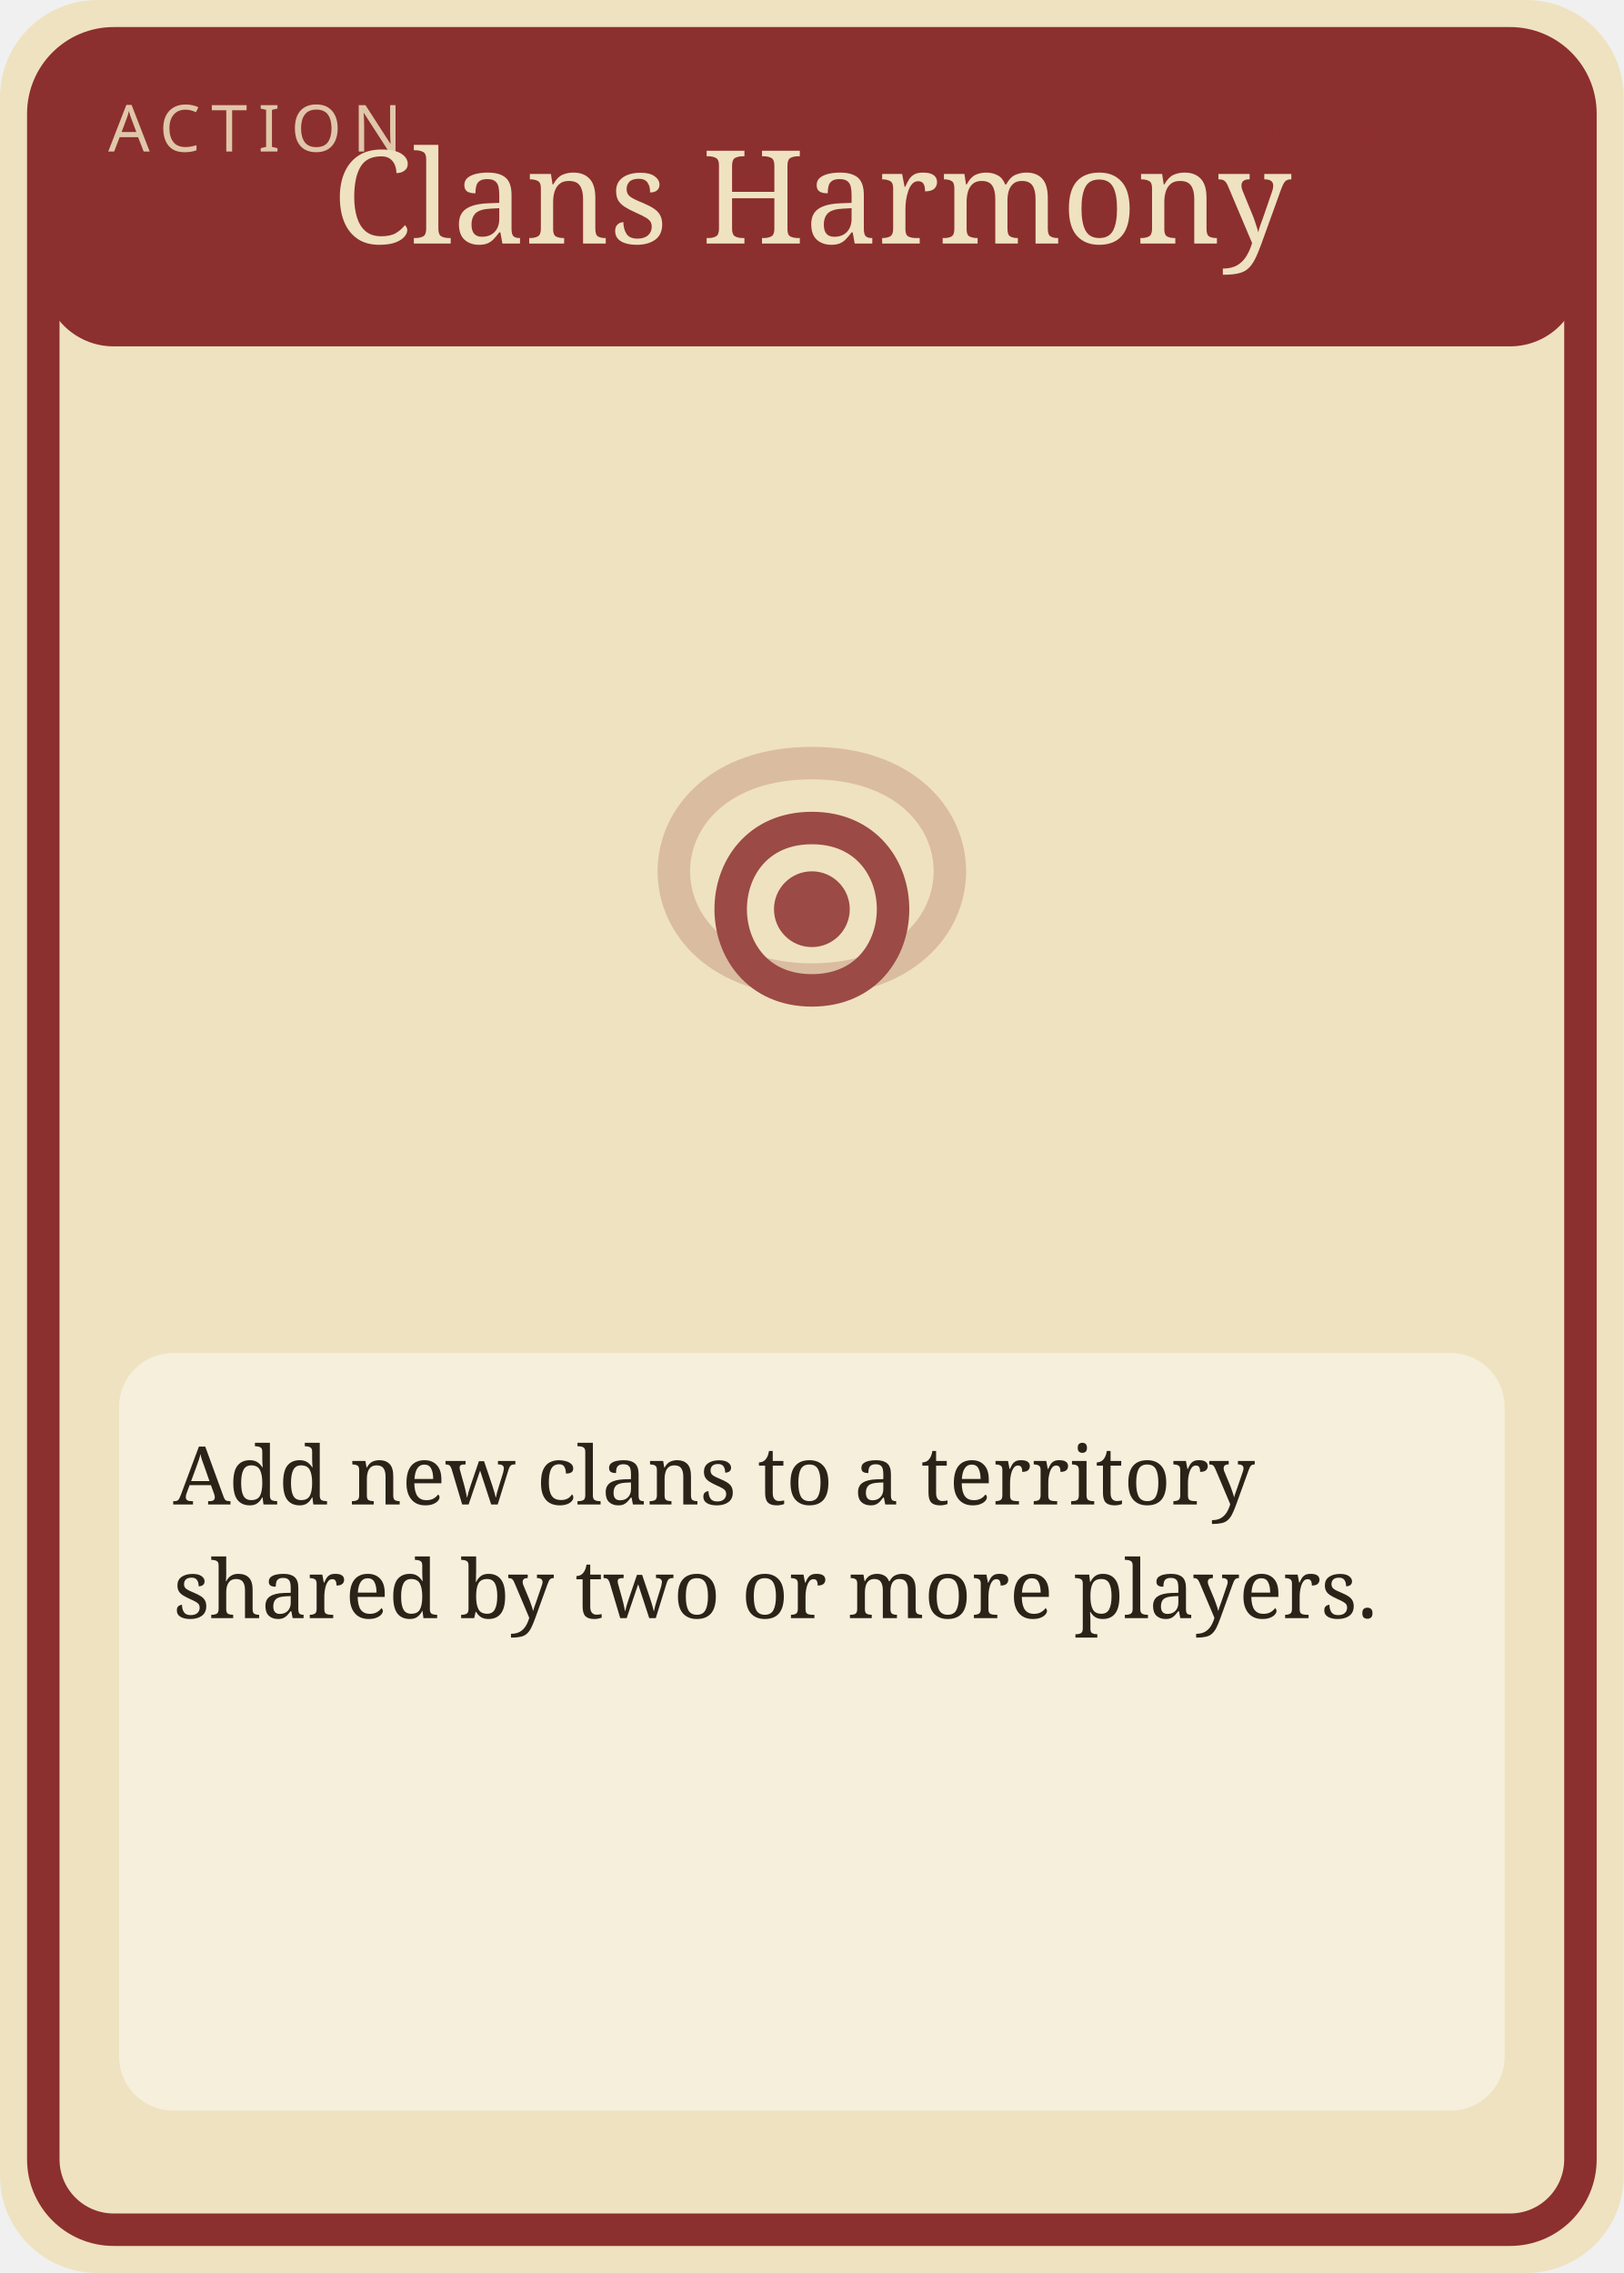
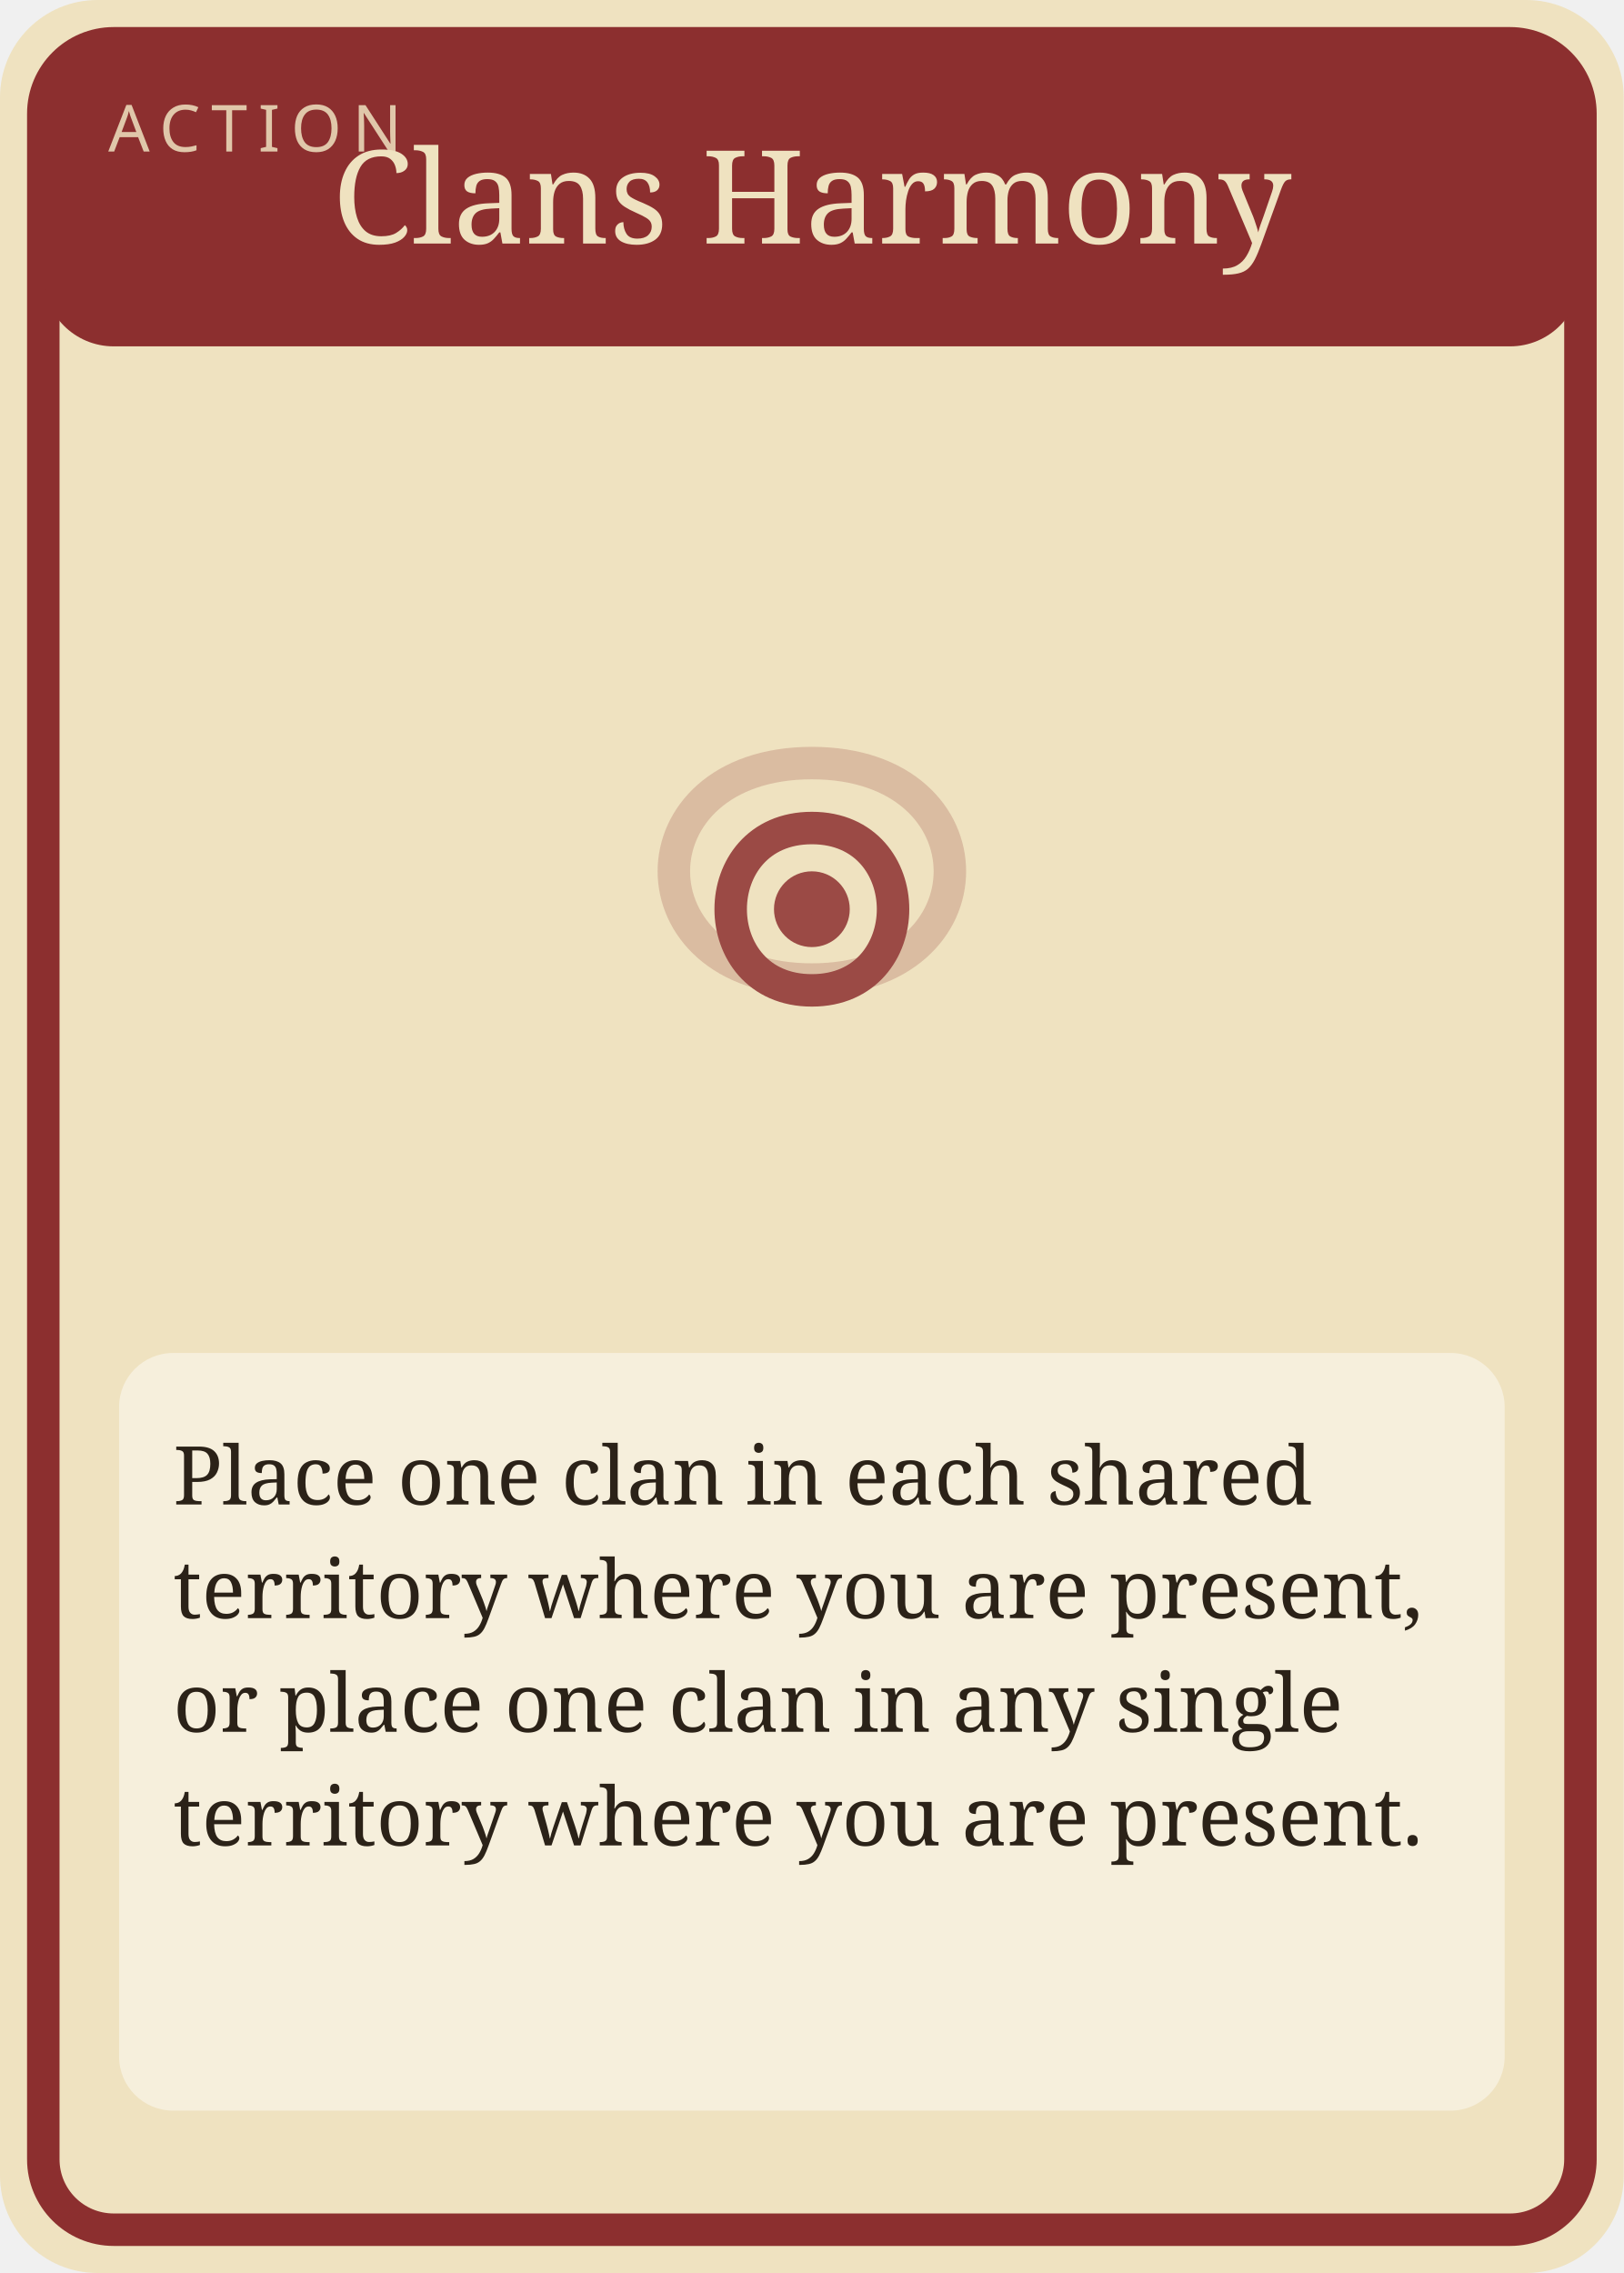
<svg xmlns="http://www.w3.org/2000/svg" width="300" height="420" viewBox="0 0 300 420">
  <rect width="300" height="420" rx="18" fill="#efe2c0" />
  <rect x="8" y="8" width="284" height="404" rx="13" fill="none" stroke="#8c2f2f" stroke-width="6" />
  <rect x="8" y="8" width="284" height="56" rx="13" fill="#8c2f2f" />
  <text x="150" y="45" text-anchor="middle" font-family="Georgia, serif" font-size="24" fill="#efe2c0">Clans Harmony</text>
  <text x="20" y="28" font-family="sans-serif" font-size="12" letter-spacing="2" fill="#efe2c0" opacity="0.85">ACTION</text>
-   <text x="284" y="28" text-anchor="end" font-family="sans-serif" font-size="11" fill="#8c2f2f" opacity="0.8">provisional</text>
  <g transform="translate(150 175)" fill="none" stroke="#8c2f2f" stroke-width="6" stroke-linecap="round" opacity="0.85">
    <path d="M0 -34 C34 -34 34 6 0 6 C-34 6 -34 -34 0 -34" opacity="0.25" />
    <path d="M0 -22 C20 -22 20 8 0 8 C-20 8 -20 -22 0 -22" />
    <circle cx="0" cy="-7" r="4" fill="#8c2f2f" />
  </g>
  <rect x="22" y="250" width="256" height="140" rx="10" fill="#ffffff" opacity="0.45" />
  <text x="32" y="278" font-family="Georgia, serif" font-size="15" fill="#2b2218">
-     <tspan x="32" y="278">Add new clans to a territory</tspan>
-     <tspan x="32" y="299">shared by two or more players.</tspan>
+     <tspan x="32" y="278">Place one clan in each shared</tspan>
+     <tspan x="32" y="299">territory where you are present,</tspan>
+     <tspan x="32" y="320">or place one clan in any single</tspan>
+     <tspan x="32" y="341">territory where you are present.</tspan>
  </text>
</svg>
